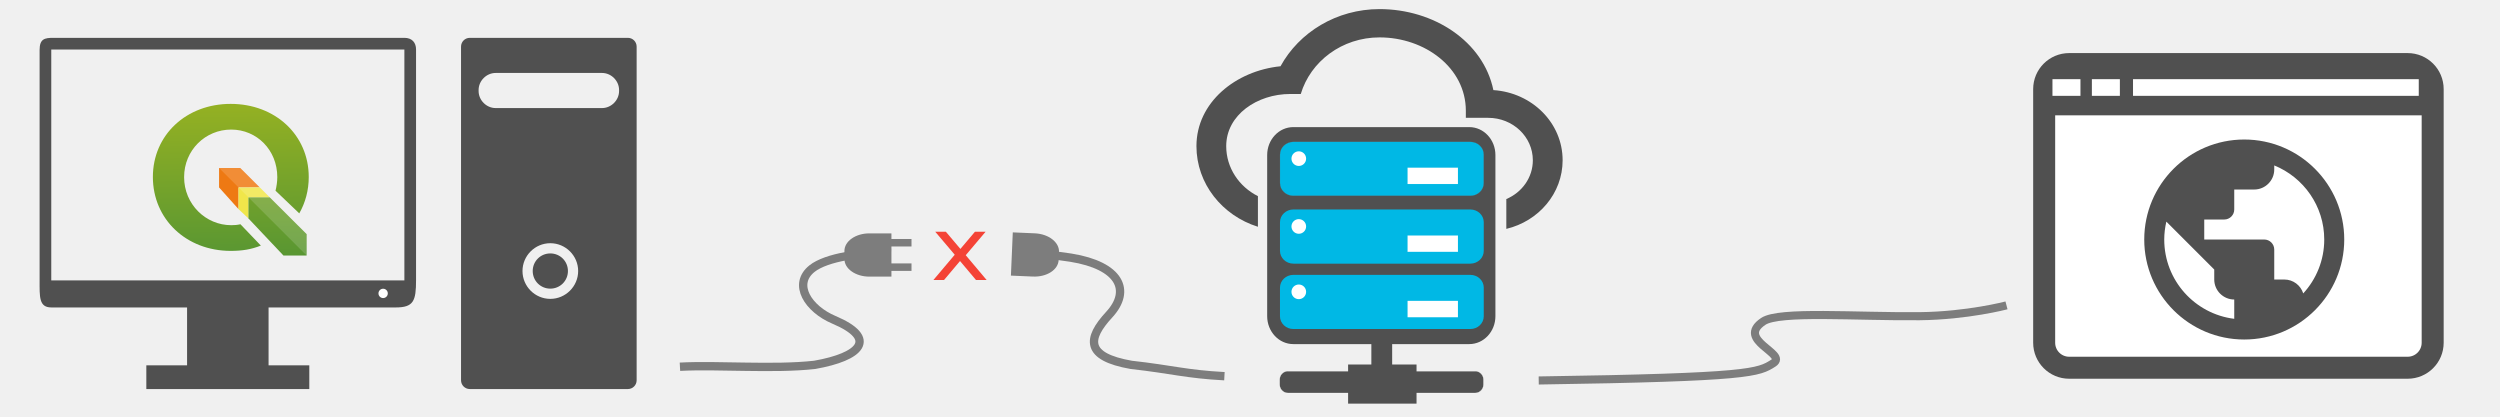
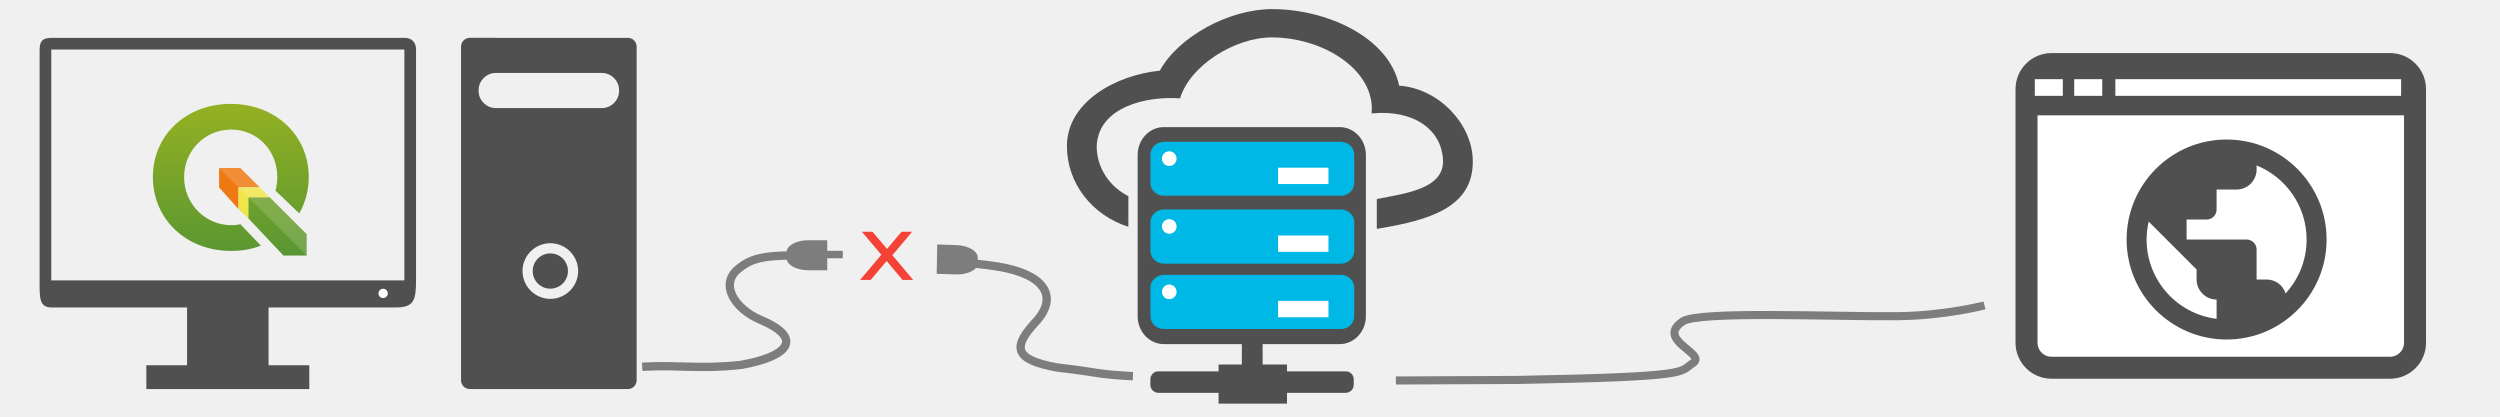
- <svg xmlns="http://www.w3.org/2000/svg" width="300mm" height="50mm" viewBox="0 0 300 50" version="1.1" id="svg8">
-   <defs id="defs2">
-     <linearGradient id="SVGID_1_" gradientUnits="userSpaceOnUse" x1="25.712" y1="32.037" x2="25.253" y2="1.835">
-       <stop offset="0" style="stop-color:#589632" id="stop4" />
-       <stop offset="1" style="stop-color:#93B023" id="stop6" />
+ <svg xmlns="http://www.w3.org/2000/svg" viewBox="0 0 300 50">
+   <defs>
+     <linearGradient id="a" gradientUnits="userSpaceOnUse" x1="25.712" y1="32.037" x2="25.253" y2="1.835">
+       <stop offset="0" style="stop-color:#589632" />
+       <stop offset="1" style="stop-color:#93b023" />
    </linearGradient>
-     <linearGradient gradientTransform="matrix(0.5836475,0,0,0.5836475,18.34486,259.209)" id="SVGID_2_" gradientUnits="userSpaceOnUse" x1="16.276" y1="32.118" x2="15.808" y2="1.311">
-       <stop offset="0" style="stop-color:#589632" id="stop13" />
-       <stop offset="1" style="stop-color:#93B023" id="stop15" />
+     <linearGradient gradientTransform="matrix(.58365 0 0 .58365 18.345 259.209)" id="b" gradientUnits="userSpaceOnUse" x1="16.276" y1="32.118" x2="15.808" y2="1.311">
+       <stop offset="0" style="stop-color:#589632" />
+       <stop offset="1" style="stop-color:#93b023" />
    </linearGradient>
  </defs>
-   <g id="layer1" transform="translate(0,-247)">
-     <rect style="fill:#ffffff;fill-opacity:1;stroke:#505050;stroke-width:2.64;stroke-linejoin:round;stroke-miterlimit:4;stroke-dasharray:none;stroke-opacity:1" id="rect953" width="46.62" height="36.438" x="245.3" y="254.69" rx="3" ry="3" />
-     <path style="fill:#000000;stroke-width:0.265" d="" id="path826" />
-     <rect style="fill:#000000;fill-opacity:1;stroke:#ffffff;stroke-width:0.026;stroke-miterlimit:4;stroke-dasharray:none;stroke-opacity:1" id="rect832" width="24.453" height="2.625" x="147.439" y="190.88" rx="1.006" ry="1.006" />
-     <rect style="fill:#000000;fill-opacity:1;stroke:#ffffff;stroke-width:0.022;stroke-miterlimit:4;stroke-dasharray:none;stroke-opacity:1" id="rect834" width="8.212" height="4.695" x="155.649" y="190.086" />
-     <rect y="186.559" x="158.44" height="4.114" width="2.496" id="rect836" style="fill:#000000;fill-opacity:1;stroke:#ffffff;stroke-width:0.011;stroke-miterlimit:4;stroke-dasharray:none;stroke-opacity:1" />
-     <rect style="fill:#000000;fill-opacity:0.996;stroke:none;stroke-width:0.021;stroke-miterlimit:4;stroke-dasharray:none;stroke-opacity:1" id="rect857" width="24.453" height="6.844" x="147.475" y="178.984" rx="1.609" ry="1.609" />
-     <circle style="fill:#ffffff;fill-opacity:1;stroke:none;stroke-width:0.022;stroke-miterlimit:4;stroke-dasharray:none;stroke-opacity:1" id="path859" cx="149.732" cy="181.365" r="0.879" />
-     <rect y="182.458" x="162.792" height="1.948" width="6.036" id="rect861" style="fill:#ffffff;fill-opacity:1;stroke:#ffffff;stroke-width:0.012;stroke-miterlimit:4;stroke-dasharray:none;stroke-opacity:1" />
-     <path d="M 2.644,247.326 H 53.217 v 50.573 H 2.644 Z" id="path2" style="fill:none;stroke-width:2.107" />
-     <path style="fill:#505050;fill-opacity:1;stroke:none;stroke-width:4.214;stroke-miterlimit:4;stroke-dasharray:none;stroke-opacity:1" d="m 56.378,251.541 c -0.584,0 -1.054,0.47 -1.054,1.054 v 40.037 c 0,0.584 0.47,1.054 1.054,1.054 h 18.965 c 0.584,0 1.054,-0.47 1.054,-1.054 v -40.037 c 0,-0.584 -0.47,-1.054 -1.054,-1.054 z m 3.099,4.214 h 12.767 c 1.104,0 2.045,0.941 2.045,2.045 v 0.123 c 0,1.104 -0.941,2.045 -2.045,2.045 H 59.477 c -1.104,0 -2.045,-0.941 -2.045,-2.045 v -0.123 c 0,-1.104 0.941,-2.045 2.045,-2.045 z m 6.56,20.43 c 1.837,10e-6 3.342,1.501 3.342,3.338 0,1.837 -1.505,3.342 -3.342,3.342 -1.837,0 -3.338,-1.505 -3.338,-3.342 0,-1.837 1.501,-3.338 3.338,-3.338 z m 0,1.226 c -1.175,0 -2.111,0.937 -2.111,2.111 0,1.175 0.937,2.115 2.111,2.115 1.175,0 2.115,-0.941 2.115,-2.115 0,-1.175 -0.941,-2.111 -2.115,-2.111 z" id="rect4526" />
-     <polygon transform="matrix(0.5836475,0,0,0.5836475,18.34486,259.209)" style="fill:#ee7913" points="13.613,13.625 13.613,17.625 17.613,22.082 17.613,17.625 21.97,17.612 17.969,13.625 " id="polygon2" />
-     <polygon transform="matrix(0.5836475,0,0,0.5836475,18.34486,259.209)" style="fill:url(#SVGID_1_)" points="19.613,23.958 26.853,31.625 31.613,31.625 31.613,27.222 23.989,19.624 19.613,19.625 " id="polygon9" />
-     <polygon transform="matrix(0.5836475,0,0,0.5836475,18.34486,259.209)" style="fill:#f0e64a" points="17.613,17.625 17.613,22.082 19.613,23.958 19.613,19.625 23.989,19.624 21.97,17.612 " id="polygon11" />
-     <path style="fill:url(#SVGID_2_);stroke-width:0.584" d="m 28.851,273.908 c -0.398,0.091 -0.683,0.114 -1.11,0.114 -3.052,0 -5.648,-2.51 -5.648,-5.764 0,-3.254 2.567,-5.709 5.648,-5.709 3.08,0 5.534,2.454 5.534,5.709 0,0.529 -0.09,1.145 -0.212,1.627 l 2.85,2.719 c 0.728,-1.276 1.136,-2.76 1.136,-4.367 0,-5.016 -4.003,-8.771 -9.364,-8.771 -5.337,-5.7e-4 -9.34,3.73 -9.34,8.77 0,5.065 4.003,8.87 9.339,8.87 1.378,0 2.465,-0.175 3.619,-0.636 z" id="path18" />
-     <polygon transform="matrix(0.5836475,0,0,0.5836475,18.34486,259.209)" style="opacity:0.15;fill:#ffffff" points="17.969,13.625 31.613,27.222 31.613,31.625 13.613,13.625 " id="polygon20" />
-     <rect ry="1.609" rx="1.609" y="171.339" x="147.475" height="6.844" width="24.453" id="rect899" style="fill:#000000;fill-opacity:0.996;stroke:none;stroke-width:0.021;stroke-miterlimit:4;stroke-dasharray:none;stroke-opacity:1" />
-     <circle r="0.879" cy="173.72" cx="149.732" id="circle901" style="fill:#ffffff;fill-opacity:1;stroke:none;stroke-width:0.022;stroke-miterlimit:4;stroke-dasharray:none;stroke-opacity:1" />
-     <rect style="fill:#ffffff;fill-opacity:1;stroke:#ffffff;stroke-width:0.012;stroke-miterlimit:4;stroke-dasharray:none;stroke-opacity:1" id="rect903" width="6.036" height="1.948" x="162.792" y="174.813" />
-     <rect style="fill:#000000;fill-opacity:0.996;stroke:none;stroke-width:0.021;stroke-miterlimit:4;stroke-dasharray:none;stroke-opacity:1" id="rect905" width="24.453" height="6.844" x="147.475" y="163.535" rx="1.609" ry="1.609" />
-     <circle style="fill:#ffffff;fill-opacity:1;stroke:none;stroke-width:0.022;stroke-miterlimit:4;stroke-dasharray:none;stroke-opacity:1" id="circle907" cx="149.732" cy="165.916" r="0.879" />
-     <rect y="167.009" x="162.792" height="1.948" width="6.036" id="rect909" style="fill:#ffffff;fill-opacity:1;stroke:#ffffff;stroke-width:0.012;stroke-miterlimit:4;stroke-dasharray:none;stroke-opacity:1" />
-     <path style="fill:none;stroke:#000000;stroke-width:3;stroke-linecap:butt;stroke-linejoin:round;stroke-miterlimit:4;stroke-dasharray:none;stroke-opacity:1" d="m 174.574,172.89 c 11.025,-6.91 2.957,-16.276 -3.375,-15.44 -0.483,-3.205 -4.585,-5.457 -8.511,-4.095 -6.906,-6.25 -13.708,0.825 -13.866,4.482 -10.313,-0.352 -11.676,11.612 -3.387,14.102" id="path911" />
-     <path style="fill:#505050;fill-opacity:1;stroke-width:1.742" d="m 241.668,154.443 c -5.164,0 -9.649,2.784 -11.882,6.859 -5.378,0.543 -9.56,4.338 -9.56,9.584 0,4.51 3.097,8.34 7.377,9.677 v -3.674 c -2.263,-1.14 -3.804,-3.399 -3.804,-6.003 0,-3.752 3.198,-6.256 7.147,-6.256 h 1.269 c 1.179,-3.922 4.95,-6.791 9.453,-6.791 5.432,0 9.827,3.642 9.827,8.803 v 0.849 h 2.68 c 2.966,0 5.36,2.275 5.36,5.093 0,2.08 -1.306,3.861 -3.182,4.653 v 3.58 c 3.88,-0.925 6.756,-4.261 6.756,-8.233 0,-4.482 -3.663,-8.115 -8.309,-8.421 -1.215,-5.857 -6.629,-9.72 -13.133,-9.72 z" id="path4-3" />
-     <rect ry="1.006" rx="1.006" y="196.549" x="229.687" height="2.625" width="24.453" id="rect919" style="fill:#505050;fill-opacity:1;stroke:#ffffff;stroke-width:0.026;stroke-miterlimit:4;stroke-dasharray:none;stroke-opacity:1" />
-     <rect y="195.755" x="237.897" height="4.695" width="8.212" id="rect921" style="fill:#505050;fill-opacity:1;stroke:none;stroke-width:0.022;stroke-miterlimit:4;stroke-dasharray:none;stroke-opacity:1" />
-     <rect style="fill:#505050;fill-opacity:1;stroke:none;stroke-width:0.011;stroke-miterlimit:4;stroke-dasharray:none;stroke-opacity:1" id="rect923" width="2.496" height="4.114" x="240.687" y="192.228" />
-     <rect ry="1.609" rx="1.609" y="184.653" x="229.722" height="6.844" width="24.453" id="rect925" style="fill:#00b8e5;fill-opacity:1;stroke:none;stroke-width:0.021;stroke-miterlimit:4;stroke-dasharray:none;stroke-opacity:1" />
-     <circle r="0.879" cy="187.034" cx="231.98" id="circle927" style="fill:#ffffff;fill-opacity:1;stroke:none;stroke-width:0.022;stroke-miterlimit:4;stroke-dasharray:none;stroke-opacity:1" />
-     <rect style="fill:#ffffff;fill-opacity:1;stroke:#ffffff;stroke-width:0.012;stroke-miterlimit:4;stroke-dasharray:none;stroke-opacity:1" id="rect929" width="6.036" height="1.948" x="245.04" y="188.128" />
-     <rect style="fill:#00b8e5;fill-opacity:1;stroke:none;stroke-width:0.021;stroke-miterlimit:4;stroke-dasharray:none;stroke-opacity:1" id="rect931" width="24.453" height="6.844" x="229.722" y="177.008" rx="1.609" ry="1.609" />
-     <circle style="fill:#ffffff;fill-opacity:1;stroke:none;stroke-width:0.022;stroke-miterlimit:4;stroke-dasharray:none;stroke-opacity:1" id="circle933" cx="231.98" cy="179.389" r="0.879" />
-     <rect y="180.482" x="245.04" height="1.948" width="6.036" id="rect935" style="fill:#ffffff;fill-opacity:1;stroke:#ffffff;stroke-width:0.012;stroke-miterlimit:4;stroke-dasharray:none;stroke-opacity:1" />
-     <rect ry="1.609" rx="1.609" y="169.204" x="229.722" height="6.844" width="24.453" id="rect937" style="fill:#00b8e5;fill-opacity:1;stroke:#646464;stroke-width:0.021;stroke-miterlimit:4;stroke-dasharray:none;stroke-opacity:1" />
-     <circle r="0.879" cy="171.585" cx="231.98" id="circle939" style="fill:#ffffff;fill-opacity:1;stroke:none;stroke-width:0.022;stroke-miterlimit:4;stroke-dasharray:none;stroke-opacity:1" />
-     <rect style="fill:#ffffff;fill-opacity:1;stroke:#ffffff;stroke-width:0.012;stroke-miterlimit:4;stroke-dasharray:none;stroke-opacity:1" id="rect941" width="6.036" height="1.948" x="245.04" y="172.678" />
-     <path d="m 269.309,263.742 c -6.624,0 -12,5.376 -12,12 0,6.624 5.376,12 12,12 6.624,0 12,-5.376 12,-12 0,-6.624 -5.376,-12 -12,-12 z m -1.2,21.516 c -4.74,-0.588 -8.4,-4.62 -8.4,-9.516 0,-0.744 0.096,-1.452 0.252,-2.148 l 5.748,5.748 v 1.2 c 0,1.32 1.08,2.4 2.4,2.4 z m 8.28,-3.048 c -0.312,-0.972 -1.2,-1.668 -2.28,-1.668 h -1.2 v -3.6 c 0,-0.66 -0.54,-1.2 -1.2,-1.2 h -7.2 v -2.4 h 2.4 c 0.66,0 1.2,-0.54 1.2,-1.2 v -2.4 h 2.4 c 1.32,0 2.4,-1.08 2.4,-2.4 v -0.492 c 3.516,1.428 6,4.872 6,8.892 0,2.496 -0.96,4.764 -2.52,6.468 z" id="path4-6" style="stroke-width:1.2;fill:#505050;fill-opacity:1" />
-     <rect style="fill:#505050;fill-opacity:1;stroke:none;stroke-width:2.829;stroke-linejoin:miter;stroke-miterlimit:4;stroke-dasharray:none;stroke-opacity:1" id="rect955" width="46.62" height="6.15" x="245.3" y="254.69" />
-     <rect y="256.501" x="255.962" height="2" width="34.289" id="rect957" style="fill:#ffffff;fill-opacity:1;stroke:none;stroke-width:1.384;stroke-linejoin:miter;stroke-miterlimit:4;stroke-dasharray:none;stroke-opacity:1" />
-     <rect style="fill:#ffffff;fill-opacity:1;stroke:none;stroke-width:0.433;stroke-linejoin:miter;stroke-miterlimit:4;stroke-dasharray:none;stroke-opacity:1" id="rect959" width="3.36" height="2" x="246.295" y="256.501" />
-     <rect y="256.501" x="251.025" height="2" width="3.36" id="rect961" style="fill:#ffffff;fill-opacity:1;stroke:none;stroke-width:0.433;stroke-linejoin:miter;stroke-miterlimit:4;stroke-dasharray:none;stroke-opacity:1" />
-     <rect ry="3.353" rx="3.138" y="262.252" x="152.061" height="26.04" width="27.389" id="rect986" style="fill:#505050;fill-opacity:1;stroke:none;stroke-width:0.541;stroke-linejoin:miter;stroke-miterlimit:4;stroke-dasharray:none;stroke-opacity:1" />
-     <path id="path988" d="m 165.544,248.092 c -5.164,0 -9.649,2.784 -11.882,6.859 -5.378,0.543 -10.089,4.338 -10.089,9.584 0,4.51 3.097,8.34 7.377,9.677 v -3.674 c -2.263,-1.14 -3.804,-3.399 -3.804,-6.003 0,-3.752 3.728,-6.256 7.677,-6.256 h 1.269 c 1.179,-3.922 4.95,-6.791 9.453,-6.791 5.432,0 10.356,3.642 10.356,8.803 v 0.849 h 2.68 c 2.966,0 5.36,2.275 5.36,5.093 0,2.08 -1.306,3.861 -3.182,4.653 v 3.58 c 3.88,-0.925 6.756,-4.261 6.756,-8.233 0,-4.482 -3.663,-8.115 -8.309,-8.421 -1.215,-5.857 -7.158,-9.72 -13.662,-9.72 z" style="fill:#505050;fill-opacity:1;stroke-width:1.742" />
-     <rect style="fill:#505050;fill-opacity:1;stroke:#ffffff;stroke-width:0.026;stroke-miterlimit:4;stroke-dasharray:none;stroke-opacity:1" id="rect990" width="24.453" height="2.625" x="153.562" y="291.535" rx="1.006" ry="1.006" />
-     <rect style="fill:#505050;fill-opacity:1;stroke:none;stroke-width:0.022;stroke-miterlimit:4;stroke-dasharray:none;stroke-opacity:1" id="rect992" width="8.212" height="4.695" x="161.772" y="290.741" />
-     <rect y="287.214" x="164.563" height="4.114" width="2.496" id="rect994" style="fill:#505050;fill-opacity:1;stroke:none;stroke-width:0.011;stroke-miterlimit:4;stroke-dasharray:none;stroke-opacity:1" />
-     <rect style="fill:#00b8e5;fill-opacity:1;stroke:none;stroke-width:0.021;stroke-miterlimit:4;stroke-dasharray:none;stroke-opacity:1" id="rect996" width="24.453" height="6.5" x="153.598" y="279.983" rx="1.609" ry="1.529" />
-     <circle style="fill:#ffffff;fill-opacity:1;stroke:none;stroke-width:0.022;stroke-miterlimit:4;stroke-dasharray:none;stroke-opacity:1" id="circle998" cx="155.855" cy="282.02" r="0.879" />
-     <rect y="283.113" x="168.915" height="1.948" width="6.036" id="rect1000" style="fill:#ffffff;fill-opacity:1;stroke:#ffffff;stroke-width:0.012;stroke-miterlimit:4;stroke-dasharray:none;stroke-opacity:1" />
-     <rect ry="1.529" rx="1.609" y="272.137" x="153.598" height="6.5" width="24.453" id="rect1002" style="fill:#00b8e5;fill-opacity:1;stroke:none;stroke-width:0.021;stroke-miterlimit:4;stroke-dasharray:none;stroke-opacity:1" />
-     <circle r="0.879" cy="274.174" cx="155.855" id="circle1004" style="fill:#ffffff;fill-opacity:1;stroke:none;stroke-width:0.022;stroke-miterlimit:4;stroke-dasharray:none;stroke-opacity:1" />
-     <rect style="fill:#ffffff;fill-opacity:1;stroke:#ffffff;stroke-width:0.012;stroke-miterlimit:4;stroke-dasharray:none;stroke-opacity:1" id="rect1006" width="6.036" height="1.948" x="168.915" y="275.268" />
-     <rect style="fill:#00b8e5;fill-opacity:1;stroke:#646464;stroke-width:0.021;stroke-miterlimit:4;stroke-dasharray:none;stroke-opacity:1" id="rect1008" width="24.454" height="6.479" x="153.598" y="264.02" rx="1.609" ry="1.524" />
-     <circle style="fill:#ffffff;fill-opacity:1;stroke:none;stroke-width:0.022;stroke-miterlimit:4;stroke-dasharray:none;stroke-opacity:1" id="circle1010" cx="155.855" cy="266.036" r="0.879" />
-     <rect y="267.13" x="168.915" height="1.948" width="6.036" id="rect1012" style="fill:#ffffff;fill-opacity:1;stroke:#ffffff;stroke-width:0.012;stroke-miterlimit:4;stroke-dasharray:none;stroke-opacity:1" />
-     <path style="fill:none;stroke:#7d7d7d;stroke-width:1;stroke-linecap:butt;stroke-linejoin:round;stroke-miterlimit:4;stroke-dasharray:none;stroke-opacity:1" d="m 81.593,291.008 c 4.609,-0.245 11.221,0.328 16.163,-0.225 5.522,-0.97 7.649,-3.145 2.313,-5.406 -3.089,-1.309 -4.988,-4.259 -2.628,-6.143 1.717,-1.37 6.048,-1.998 9.478,-1.889" id="path1026" />
-     <path id="path1032" d="m 146.93,292.144 c -4.609,-0.245 -6.241,-0.808 -11.183,-1.361 -5.522,-0.97 -5.321,-3.127 -2.642,-6.028 2.679,-2.901 1.277,-5.884 -4.607,-6.836 -3.605,-0.563 -6.942,-0.595 -6.942,-0.595" style="fill:none;stroke:#7d7d7d;stroke-width:1;stroke-linecap:butt;stroke-linejoin:round;stroke-miterlimit:4;stroke-dasharray:none;stroke-opacity:1" />
-     <path style="fill:none;stroke:#7d7d7d;stroke-width:0.971;stroke-linecap:butt;stroke-linejoin:round;stroke-miterlimit:4;stroke-dasharray:none;stroke-opacity:1" d="m 184.646,292.658 c 25.48,-0.378 26.371,-0.946 28.153,-2.081 1.782,-1.135 -4.569,-2.759 -1.203,-5.012 1.919,-1.284 11.152,-0.544 18.757,-0.622 5.738,-0.059 10.426,-1.298 10.426,-1.298" id="path4737" />
-     <path style="fill:#7d7d7d;fill-opacity:1;stroke:none;stroke-width:0.839;stroke-linejoin:round;stroke-miterlimit:4;stroke-dasharray:none;stroke-opacity:1" d="m 104.33,275.004 c -1.662,0 -3,0.943 -3,2.113 v 0.966 c 0,1.171 1.338,2.113 3,2.113 h 2.641 v -5.192 z" id="rect4742" />
-     <rect style="fill:#7d7d7d;fill-opacity:1;stroke:none;stroke-width:0.459;stroke-linejoin:round;stroke-miterlimit:4;stroke-dasharray:none;stroke-opacity:1" id="rect4749" width="3.591" height="0.898" x="105.79" y="275.679" />
-     <rect y="278.609" x="105.79" height="0.898" width="3.591" id="rect4751" style="fill:#7d7d7d;fill-opacity:1;stroke:none;stroke-width:0.459;stroke-linejoin:round;stroke-miterlimit:4;stroke-dasharray:none;stroke-opacity:1" />
-     <g aria-label="x" transform="matrix(1.066264,0,0,0.9378538,1.058333,0)" style="font-style:normal;font-weight:normal;font-size:11.285px;line-height:1.25;font-family:sans-serif;letter-spacing:0px;word-spacing:0px;fill:#f44336;fill-opacity:1;stroke:none;stroke-width:0.282" id="text4761">
-       <path d="m 109.927,293.019 -2.232,3.003 2.347,3.168 h -1.196 l -1.796,-2.424 -1.796,2.424 h -1.196 l 2.397,-3.229 -2.193,-2.942 h 1.196 l 1.636,2.199 1.636,-2.199 z" style="fill:#f44336;fill-opacity:1;stroke-width:0.282" id="path4763" />
+   <g transform="translate(0 -247)">
+     <rect style="fill:#fff;fill-opacity:1;stroke:#505050;stroke-width:2.64;stroke-linejoin:round;stroke-miterlimit:4;stroke-dasharray:none;stroke-opacity:1" width="46.62" height="36.438" x="243.183" y="254.69" rx="3" ry="3" />
+     <path d="M2.644 247.326h50.573V297.9H2.644z" style="fill:none;stroke-width:2.107" />
+     <path style="fill:#505050;fill-opacity:1;stroke:none;stroke-width:4.214;stroke-miterlimit:4;stroke-dasharray:none;stroke-opacity:1" d="M56.378 251.54c-.584 0-1.054.47-1.054 1.054v40.037c0 .584.47 1.054 1.054 1.054h18.965c.584 0 1.054-.47 1.054-1.054v-40.037c0-.583-.47-1.053-1.054-1.053zm3.1 4.215h12.766c1.104 0 2.045.941 2.045 2.046v.123c0 1.104-.94 2.046-2.045 2.046H59.477c-1.104 0-2.045-.942-2.045-2.046v-.123c0-1.105.94-2.046 2.045-2.046zm6.56 20.43a3.35 3.35 0 0 1 3.341 3.338 3.353 3.353 0 0 1-3.342 3.342 3.35 3.35 0 0 1-3.337-3.342c0-1.837 1.5-3.338 3.337-3.338zm0 1.227a2.1 2.1 0 0 0-2.112 2.111c0 1.175.937 2.116 2.111 2.116 1.175 0 2.116-.941 2.116-2.116 0-1.175-.94-2.111-2.116-2.111z" />
+     <path transform="matrix(.58365 0 0 .58365 18.345 259.209)" style="fill:#ee7913" d="M13.613 13.625v4l4 4.457v-4.457l4.357-.013-4.001-3.987z" />
+     <path transform="matrix(.58365 0 0 .58365 18.345 259.209)" style="fill:url(#a)" d="m19.613 23.958 7.24 7.667h4.76v-4.403l-7.624-7.598-4.376.001z" />
+     <path transform="matrix(.58365 0 0 .58365 18.345 259.209)" style="fill:#f0e64a" d="M17.613 17.625v4.457l2 1.876v-4.333l4.376-.001-2.019-2.012z" />
+     <path style="fill:url(#b);stroke-width:.584" d="M28.85 273.908a4.43 4.43 0 0 1-1.109.114c-3.052 0-5.648-2.51-5.648-5.764 0-3.255 2.568-5.709 5.648-5.709 3.08 0 5.534 2.454 5.534 5.709 0 .53-.09 1.144-.212 1.627l2.85 2.719a8.755 8.755 0 0 0 1.135-4.367c0-5.016-4.002-8.771-9.364-8.771-5.336 0-9.34 3.73-9.34 8.77 0 5.065 4.004 8.87 9.34 8.87 1.378 0 2.465-.175 3.618-.636z" />
+     <path transform="matrix(.58365 0 0 .58365 18.345 259.209)" style="opacity:.15;fill:#fff" d="m17.969 13.625 13.644 13.597v4.403l-18-18z" />
+     <path d="M267.192 263.742c-6.624 0-12 5.376-12 12 0 6.625 5.376 12 12 12s12-5.375 12-12c0-6.624-5.376-12-12-12zm-1.2 21.517a9.586 9.586 0 0 1-8.4-9.516c0-.744.096-1.452.252-2.148l5.748 5.748v1.2c0 1.32 1.08 2.4 2.4 2.4zm8.28-3.048a2.38 2.38 0 0 0-2.28-1.668h-1.2v-3.6c0-.66-.54-1.2-1.2-1.2h-7.2v-2.4h2.4c.66 0 1.2-.54 1.2-1.2v-2.4h2.4c1.32 0 2.4-1.08 2.4-2.4v-.493c3.516 1.428 6 4.872 6 8.893 0 2.496-.96 4.764-2.52 6.468z" style="fill:#505050;fill-opacity:1;stroke-width:1.2" />
+     <path style="fill:#505050;fill-opacity:1;stroke:none;stroke-width:2.829;stroke-linejoin:miter;stroke-miterlimit:4;stroke-dasharray:none;stroke-opacity:1" d="M243.183 254.69h46.62v6.15h-46.62z" />
+     <path style="fill:#fff;fill-opacity:1;stroke:none;stroke-width:1.384;stroke-linejoin:miter;stroke-miterlimit:4;stroke-dasharray:none;stroke-opacity:1" d="M253.845 256.501h34.289v2h-34.289z" />
+     <path style="fill:#fff;fill-opacity:1;stroke:none;stroke-width:.433;stroke-linejoin:miter;stroke-miterlimit:4;stroke-dasharray:none;stroke-opacity:1" d="M244.178 256.501h3.36v2h-3.36zM248.908 256.501h3.36v2h-3.36z" />
+     <rect ry="3.353" rx="3.138" y="262.252" x="136.518" height="26.04" width="27.389" style="fill:#505050;fill-opacity:1;stroke:none;stroke-width:.541;stroke-linejoin:miter;stroke-miterlimit:4;stroke-dasharray:none;stroke-opacity:1" />
+     <rect style="fill:#505050;fill-opacity:1;stroke:#fff;stroke-width:.026;stroke-miterlimit:4;stroke-dasharray:none;stroke-opacity:1" width="24.453" height="2.625" x="138.019" y="291.535" rx="1.006" ry="1.006" />
+     <path style="fill:#505050;fill-opacity:1;stroke:none;stroke-width:.022;stroke-miterlimit:4;stroke-dasharray:none;stroke-opacity:1" d="M146.229 290.741h8.212v4.695h-8.212z" />
+     <path style="fill:#505050;fill-opacity:1;stroke:none;stroke-width:.011;stroke-miterlimit:4;stroke-dasharray:none;stroke-opacity:1" d="M149.02 287.214h2.496v4.114h-2.496z" />
+     <rect style="fill:#00b8e5;fill-opacity:1;stroke:none;stroke-width:.021;stroke-miterlimit:4;stroke-dasharray:none;stroke-opacity:1" width="24.453" height="6.5" x="138.055" y="279.983" rx="1.609" ry="1.529" />
+     <circle style="fill:#fff;fill-opacity:1;stroke:none;stroke-width:.022;stroke-miterlimit:4;stroke-dasharray:none;stroke-opacity:1" cx="140.312" cy="282.02" r=".879" />
+     <path style="fill:#fff;fill-opacity:1;stroke:#fff;stroke-width:.012;stroke-miterlimit:4;stroke-dasharray:none;stroke-opacity:1" d="M153.372 283.113h6.036v1.948h-6.036z" />
+     <rect ry="1.529" rx="1.609" y="272.137" x="138.055" height="6.5" width="24.453" style="fill:#00b8e5;fill-opacity:1;stroke:none;stroke-width:.021;stroke-miterlimit:4;stroke-dasharray:none;stroke-opacity:1" />
+     <circle r=".879" cy="274.174" cx="140.312" style="fill:#fff;fill-opacity:1;stroke:none;stroke-width:.022;stroke-miterlimit:4;stroke-dasharray:none;stroke-opacity:1" />
+     <path style="fill:#fff;fill-opacity:1;stroke:#fff;stroke-width:.012;stroke-miterlimit:4;stroke-dasharray:none;stroke-opacity:1" d="M153.372 275.268h6.036v1.948h-6.036z" />
+     <rect style="fill:#00b8e5;fill-opacity:1;stroke:#646464;stroke-width:.021;stroke-miterlimit:4;stroke-dasharray:none;stroke-opacity:1" width="24.454" height="6.479" x="138.054" y="264.02" rx="1.609" ry="1.524" />
+     <circle style="fill:#fff;fill-opacity:1;stroke:none;stroke-width:.022;stroke-miterlimit:4;stroke-dasharray:none;stroke-opacity:1" cx="140.312" cy="266.036" r=".879" />
+     <path style="fill:#fff;fill-opacity:1;stroke:#fff;stroke-width:.012;stroke-miterlimit:4;stroke-dasharray:none;stroke-opacity:1" d="M153.372 267.13h6.036v1.948h-6.036z" />
+     <path style="fill:none;stroke:#7d7d7d;stroke-width:1;stroke-linecap:butt;stroke-linejoin:round;stroke-miterlimit:4;stroke-dasharray:none;stroke-opacity:1" d="M77.063 291.008c4.608-.245 6.944.328 11.886-.225 5.523-.97 7.65-3.145 2.313-5.406-3.09-1.309-4.988-4.26-2.627-6.143 1.716-1.37 3.175-1.697 9.478-1.555M135.95 292.144c-4.61-.245-4.068-.477-9.01-1.03-5.522-.97-5.32-2.598-2.642-5.5 2.679-2.9 1.277-5.685-4.607-6.636-3.605-.564-6.942-.595-6.942-.595" />
+     <path style="fill:none;stroke:#7d7d7d;stroke-width:.971;stroke-linecap:butt;stroke-linejoin:round;stroke-miterlimit:4;stroke-dasharray:none;stroke-opacity:1" d="M167.504 292.658c1.427-.021 13.17-.043 14.448-.065 21.528-.379 19.506-.944 21.188-2.016 1.781-1.135-4.57-2.759-1.203-5.012 1.919-1.284 18.165-.544 25.77-.622 5.739-.06 10.427-1.298 10.427-1.298" />
+     <path style="fill:#7d7d7d;fill-opacity:1;stroke:none;stroke-width:.65;stroke-linejoin:round;stroke-miterlimit:4;stroke-dasharray:none;stroke-opacity:1" d="M96.98 275.828c-1.44 0-2.599.654-2.599 1.465v.67c0 .811 1.16 1.465 2.598 1.465h2.288v-3.6z" />
+     <path style="fill:#7d7d7d;fill-opacity:1;stroke:none;stroke-width:.459;stroke-linejoin:round;stroke-miterlimit:4;stroke-dasharray:none;stroke-opacity:1" d="M97.542 277.097h3.591v.898h-3.591z" />
+     <g style="font-style:normal;font-weight:400;font-size:11.285px;line-height:1.25;font-family:sans-serif;letter-spacing:0;word-spacing:0;fill:#f44336;fill-opacity:1;stroke:none;stroke-width:.282">
+       <path d="m109.927 293.019-2.231 3.003 2.347 3.168h-1.196l-1.796-2.425-1.796 2.425h-1.196l2.397-3.23-2.193-2.941h1.196l1.636 2.198 1.637-2.198z" style="fill:#f44336;fill-opacity:1;stroke-width:.282" transform="matrix(1.06626 0 0 .93785 -7.749 0)" aria-label="x" />
    </g>
-     <path id="path4766" d="m 124.174,274.999 c 1.66,0.072 2.957,1.071 2.906,2.241 l -0.042,0.965 c -0.051,1.17 -1.428,2.054 -3.089,1.982 l -2.639,-0.114 0.224,-5.188 z" style="fill:#7d7d7d;fill-opacity:1;stroke:none;stroke-width:0.839;stroke-linejoin:round;stroke-miterlimit:4;stroke-dasharray:none;stroke-opacity:1" />
-     <path d="M 48.526,251.541 H 6.407 c -1.05,0 -1.655,0.118 -1.655,1.459 v 27.646 c 0,1.989 -0.083,3.248 1.413,3.248 H 22.449 v 6.942 h -4.889 v 2.85 h 19.557 v -2.85 h -4.889 v -6.942 H 47.486 c 2.154,0 2.44,-0.791 2.44,-3.278 v -27.675 c 0,-0.831 -0.48,-1.4 -1.4,-1.4 z m 0,29.106 H 6.152 V 252.941 H 48.526 Z" id="path4-36" style="fill:#505050;fill-opacity:1;stroke-width:2.194" />
-     <circle style="opacity:1;fill:#ffffff;fill-opacity:1;stroke:none;stroke-width:0.068;stroke-linecap:butt;stroke-linejoin:miter;stroke-miterlimit:4;stroke-dasharray:0.068, 0.205;stroke-dashoffset:0;stroke-opacity:1" id="path894" cx="45.976" cy="282.208" r="0.56" />
+     <path d="M114.767 276.413c1.437.049 2.603.727 2.56 1.52l.036.655c-.044.794-1.237 1.394-2.675 1.345l-2.285-.077.064-3.52z" style="fill:#7d7d7d;fill-opacity:1;stroke:none;stroke-width:.643;stroke-linejoin:round;stroke-miterlimit:4;stroke-dasharray:none;stroke-opacity:1" />
+     <path d="M48.526 251.541H6.407c-1.05 0-1.655.118-1.655 1.459v27.645c0 1.99-.083 3.248 1.413 3.248h16.284v6.942H17.56v2.85h19.557v-2.85h-4.89v-6.942h15.259c2.154 0 2.44-.791 2.44-3.277V252.94c0-.831-.48-1.4-1.4-1.4zm0 29.106H6.152V252.94h42.374z" style="fill:#505050;fill-opacity:1;stroke-width:2.194" />
+     <circle style="opacity:1;fill:#fff;fill-opacity:1;stroke:none;stroke-width:.068;stroke-linecap:butt;stroke-linejoin:miter;stroke-miterlimit:4;stroke-dasharray:.068,.205;stroke-dashoffset:0;stroke-opacity:1" cx="45.976" cy="282.208" r=".56" />
+     <path style="fill:#505050;fill-opacity:1;stroke-width:1.742" d="M152.646 248.092c-5.164 0-11.236 3.313-13.47 7.387-5.378.544-11.147 3.81-11.147 9.055 0 4.51 3.097 8.34 7.377 9.677v-3.674c-2.262-1.14-3.804-3.399-3.804-6.003.209-4.752 6.049-6.027 10.004-5.727 1.18-3.921 6.537-7.32 11.04-7.32 6.395.04 12.44 4.08 11.944 9.123 5.121-.497 8.428 1.988 8.57 5.622.142 3.474-4.666 3.995-7.945 4.653v3.58c6.252-1.025 11.637-2.537 11.519-8.233-.093-4.481-4.192-8.644-8.838-8.95-1.215-5.857-8.746-9.19-15.25-9.19z" />
  </g>
</svg>
